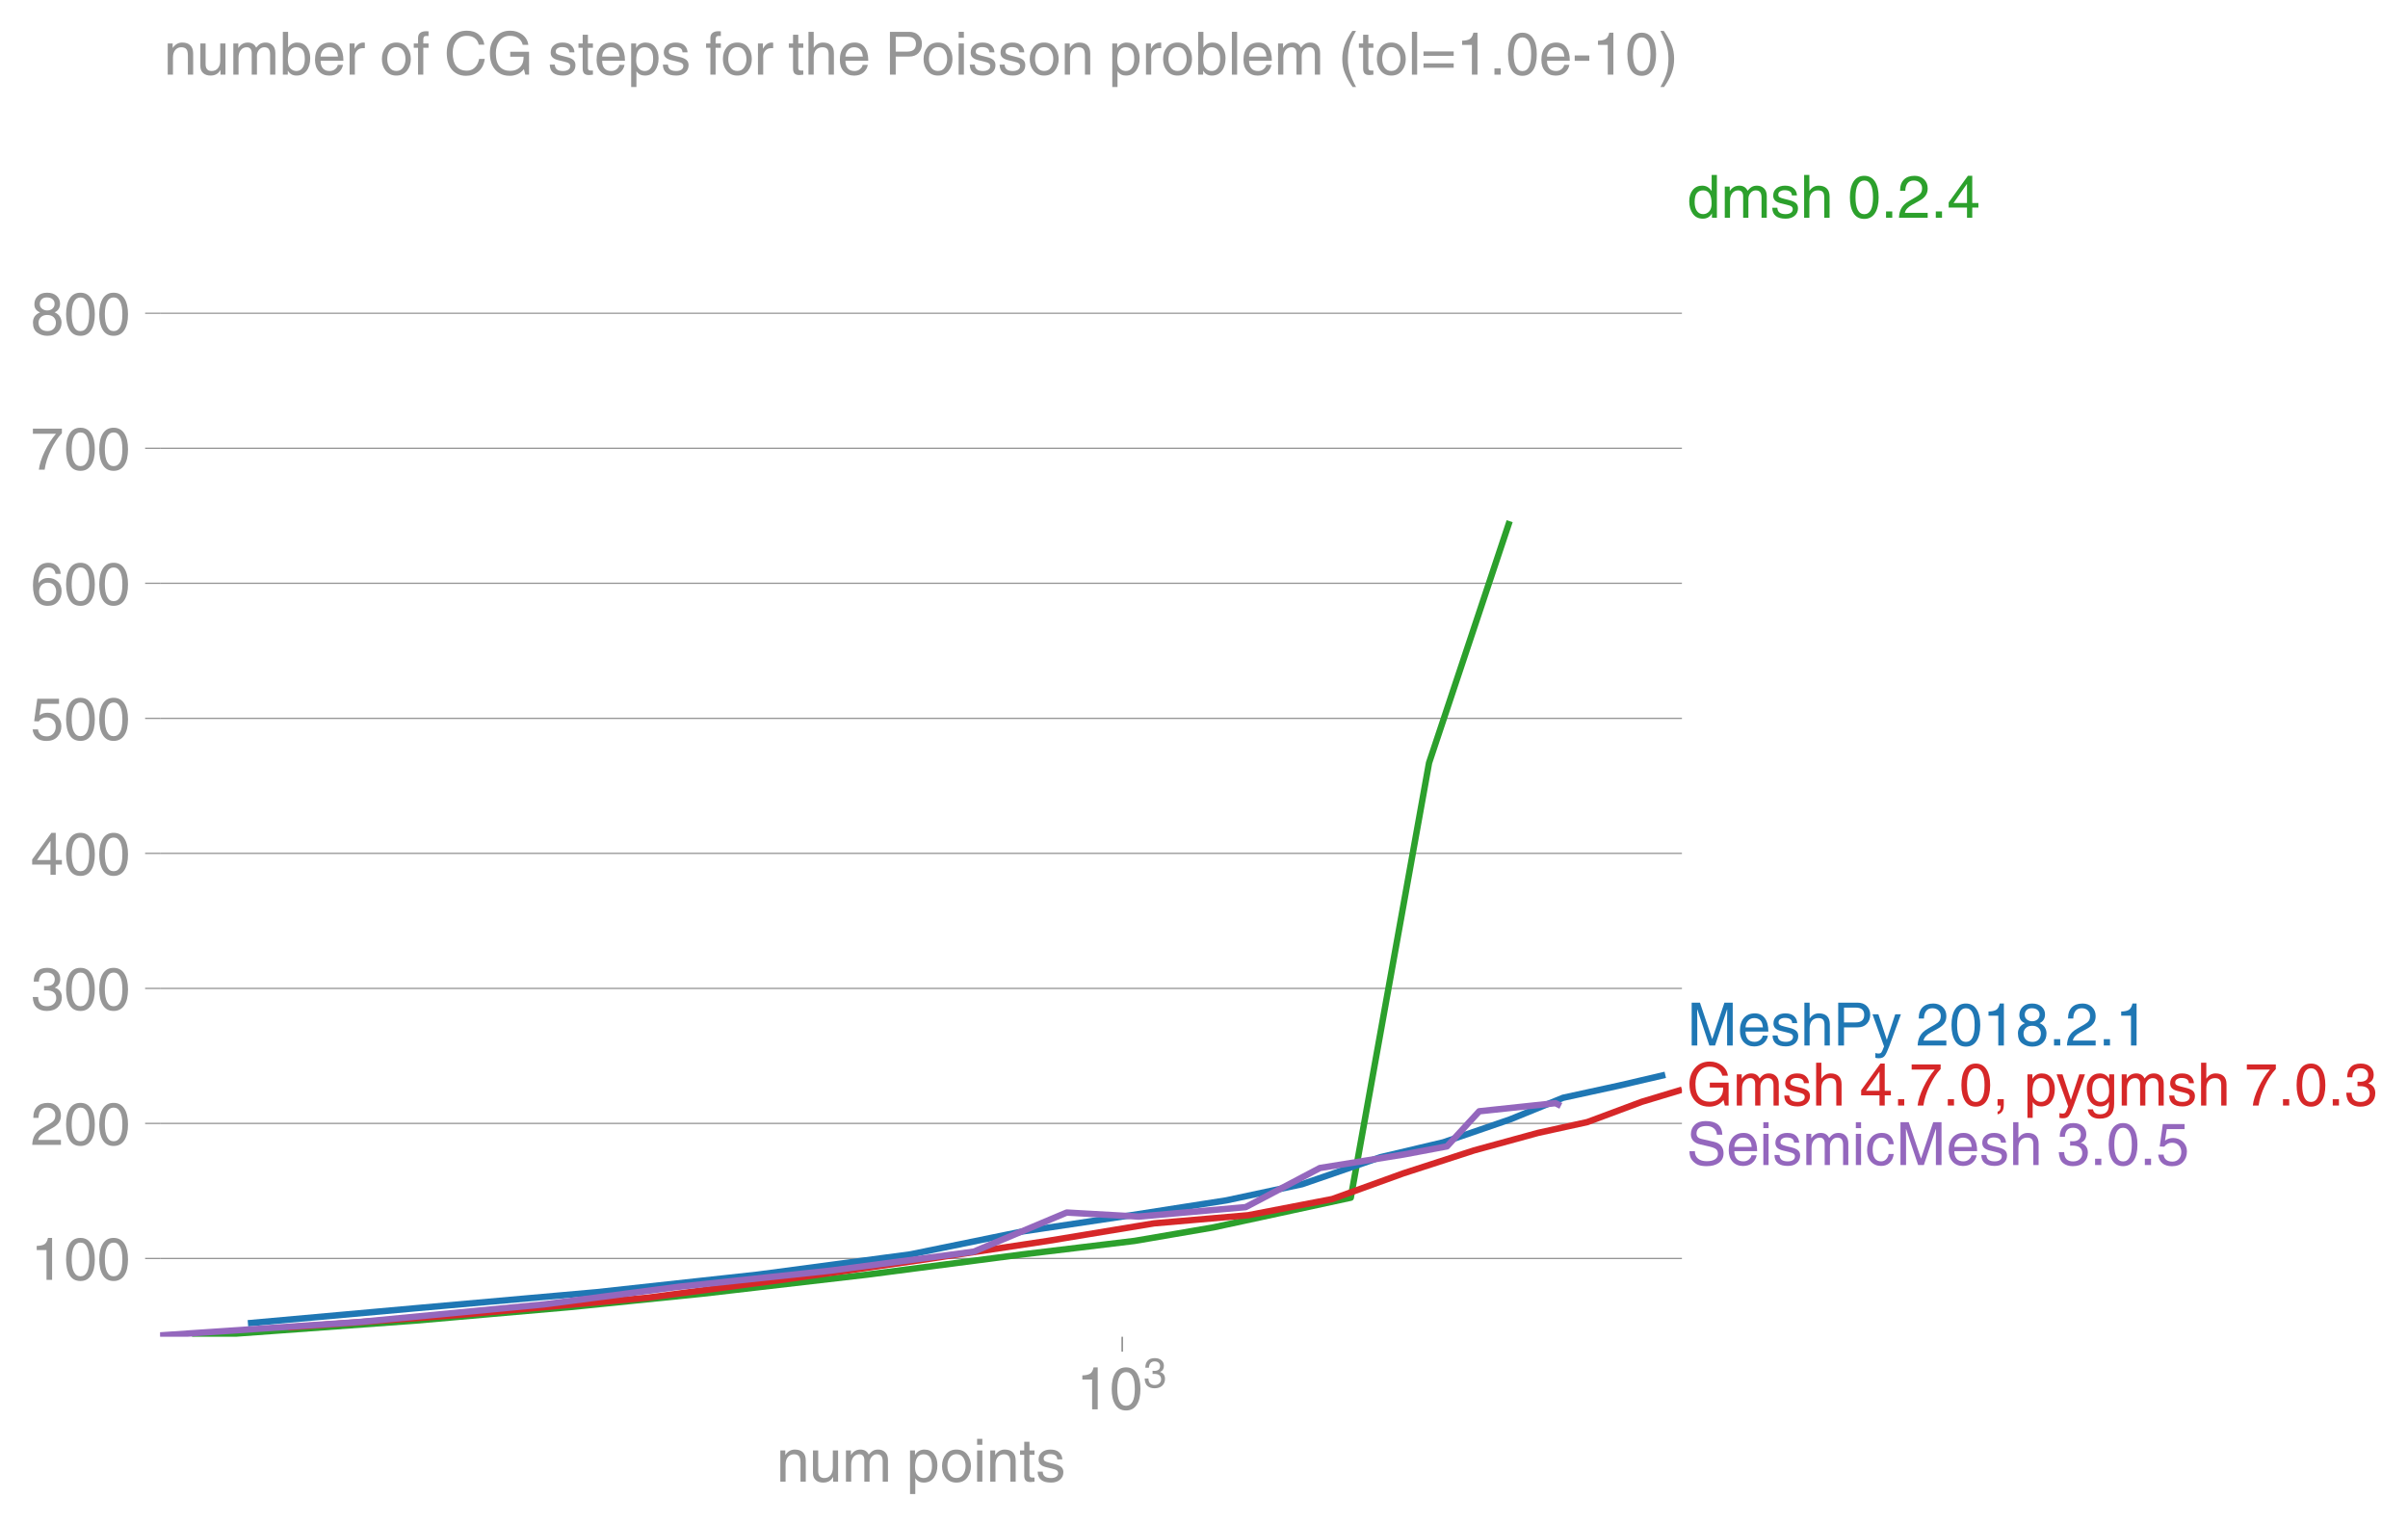
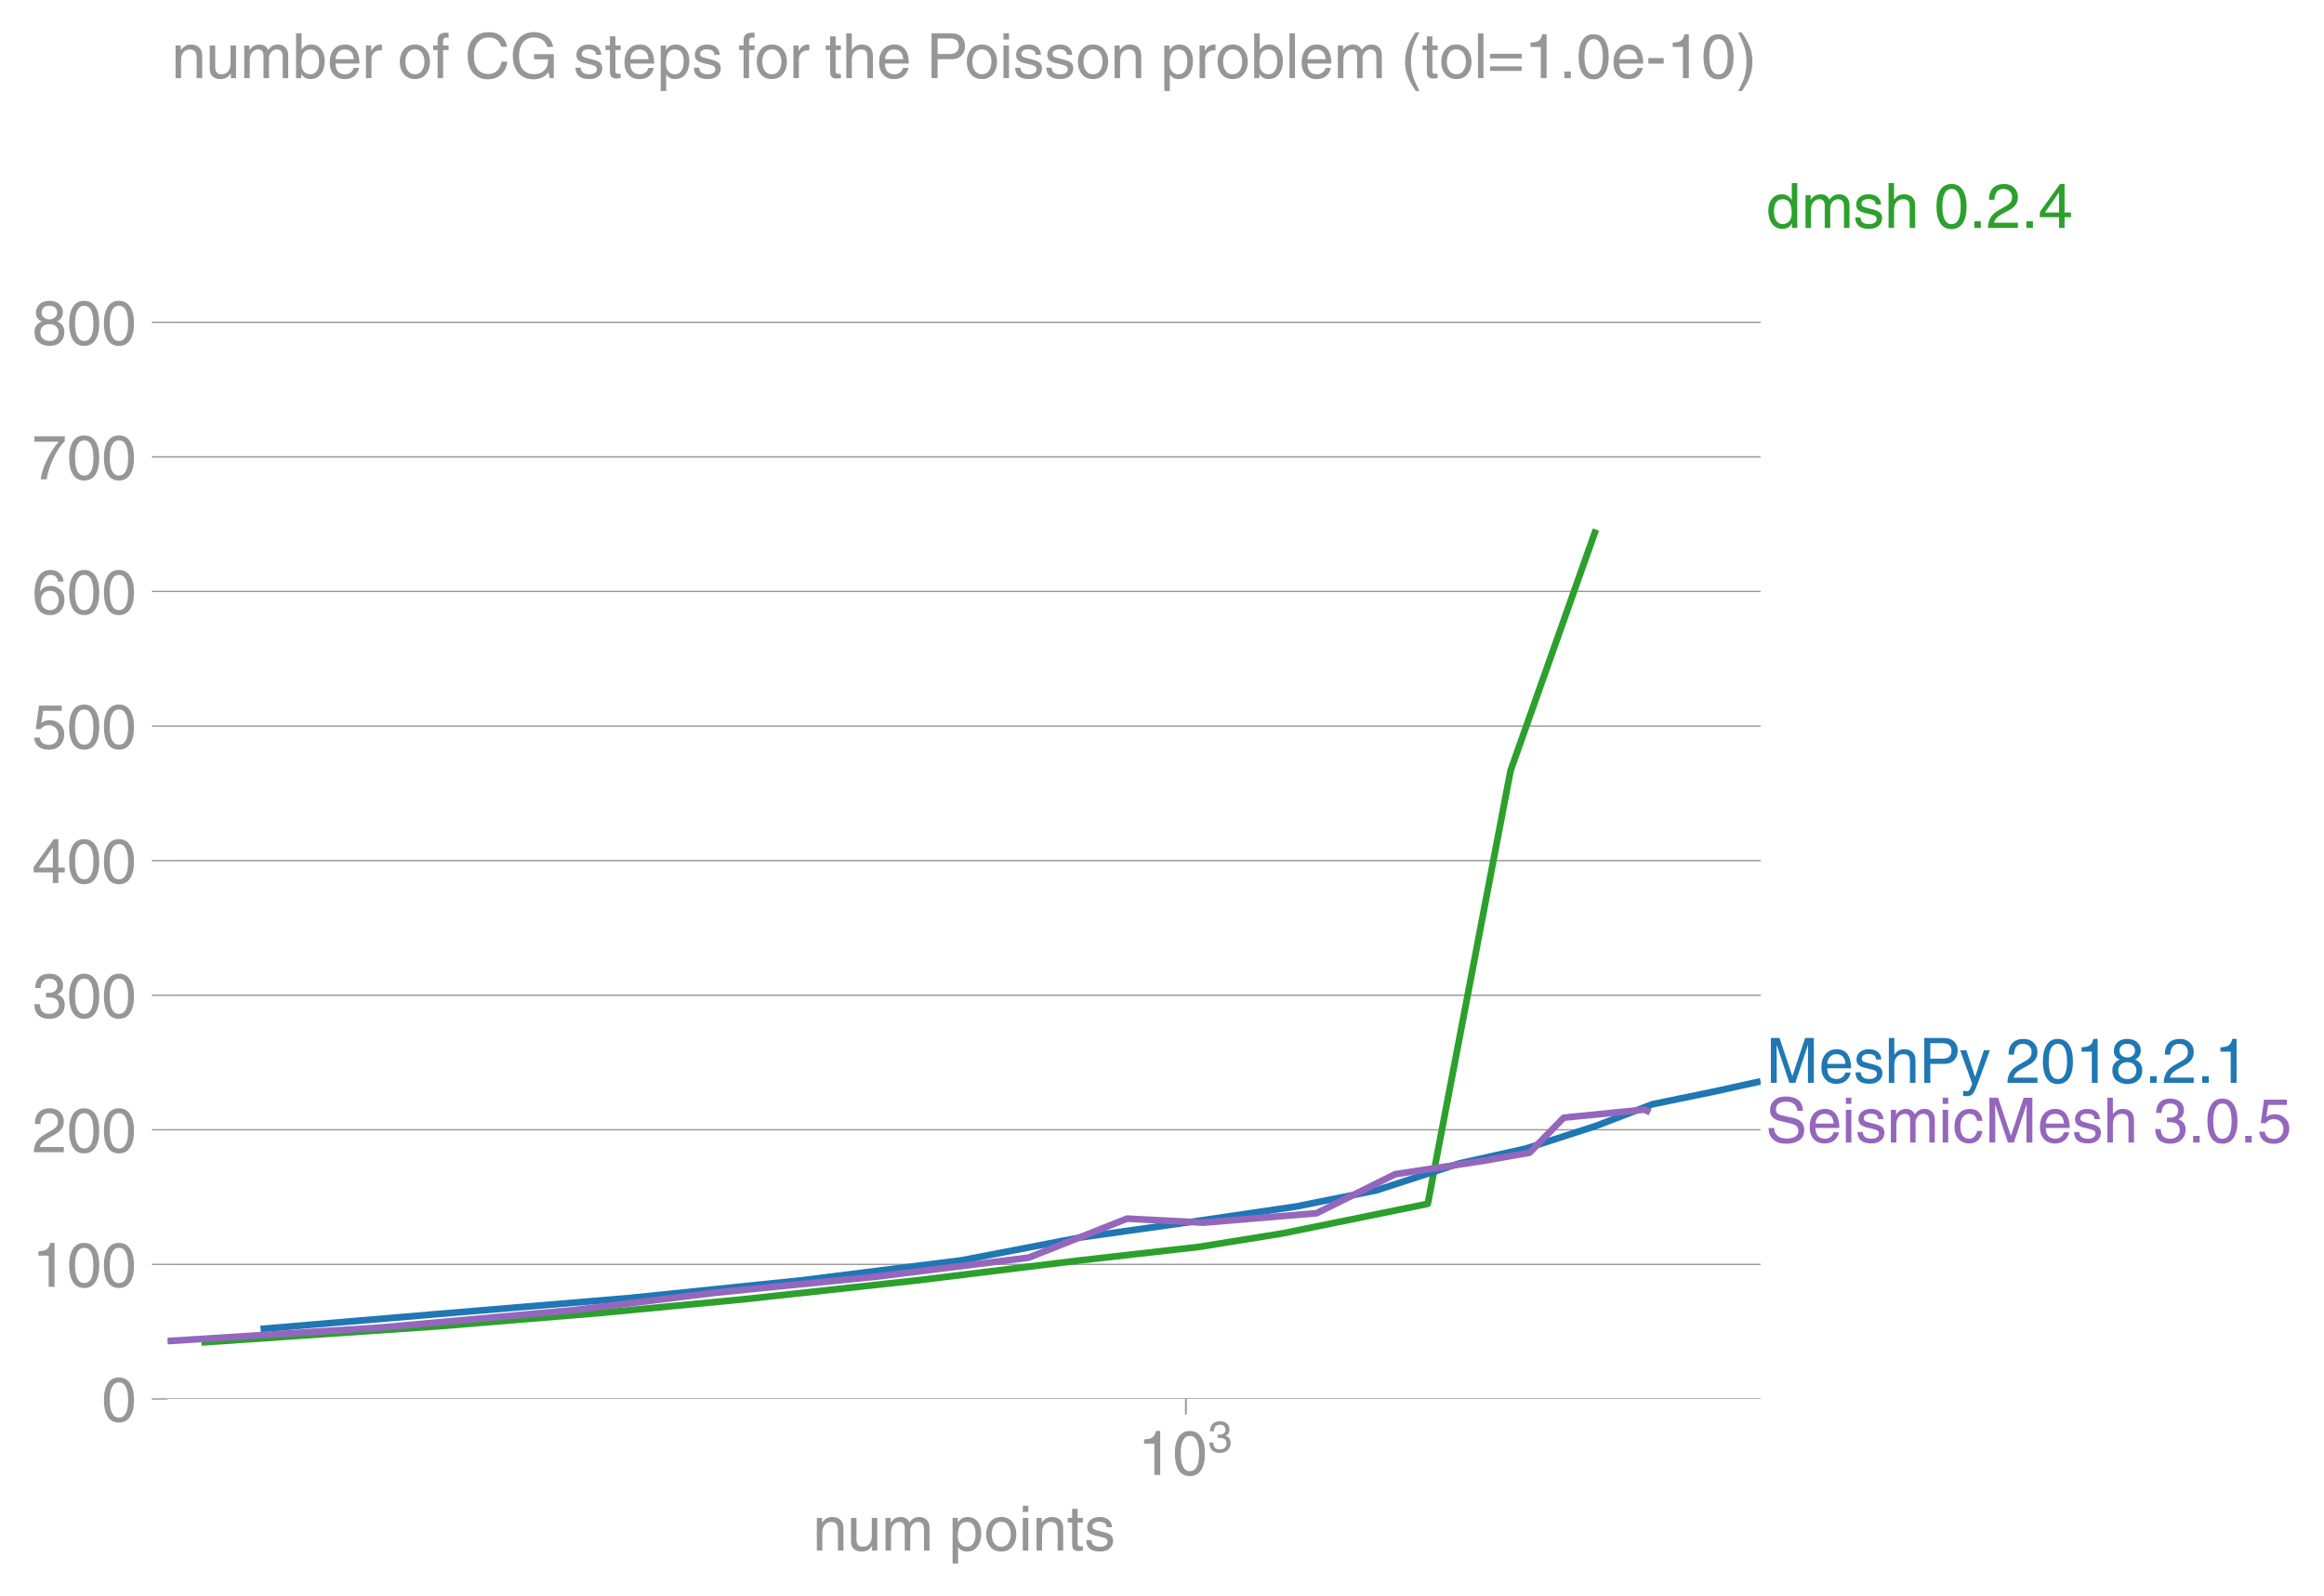
- <svg xmlns="http://www.w3.org/2000/svg" xmlns:xlink="http://www.w3.org/1999/xlink" height="476.965" viewBox="0 0 565.052 357.724" width="753.402">
+ <svg xmlns="http://www.w3.org/2000/svg" xmlns:xlink="http://www.w3.org/1999/xlink" height="476.965" viewBox="0 0 520.971 357.724" width="694.628">
  <defs>
    <style>*{stroke-linecap:butt;stroke-linejoin:round}</style>
  </defs>
  <g id="figure_1">
-     <path d="M0 357.724h565.052V0H0z" fill="none" id="patch_1" />
+     <path d="M0 357.724h520.971V0H0z" fill="none" id="patch_1" />
    <g id="axes_1">
      <path d="M37.556 313.628h357.12V47.516H37.556z" fill="none" id="patch_2" />
      <g id="matplotlib.axis_1">
        <g id="xtick_1">
          <g id="line2d_1">
            <defs>
-               <path d="M0 0v3.5" id="m6a37b99aa5" stroke="#969696" stroke-width=".4" />
-             </defs>
-             <use x="263.341" xlink:href="#m6a37b99aa5" y="313.628" fill="#969696" stroke="#969696" stroke-width=".4" />
-           </g>
-           <g transform="matrix(.14 0 0 -.14 252.561 330.678)" fill="#969696" id="text_1">
+               <path d="M0 0v3.5" id="m016953e134" stroke="#969696" stroke-width=".4" />
+             </defs>
+             <use x="265.841" xlink:href="#m016953e134" y="313.628" fill="#969696" stroke="#969696" stroke-width=".4" />
+           </g>
+           <g transform="matrix(.14 0 0 -.14 255.06 330.678)" fill="#969696" id="text_1">
            <defs>
              <path d="M35.89 0h-9.374v49.906H10.109v6.985q8.594.28 12.782 2.75Q27.094 62.109 29 70.313h6.89z" id="HelveticaWorld-Regular-49" />
              <path d="M42.484 34.188q0 14.109-3.734 21.156-3.734 7.062-10.969 7.062-7.078 0-10.89-7.062-3.797-7.047-3.797-21.157 0-13.671 3.75-20.937Q20.609 6 27.78 6q7.235 0 10.969 7 3.734 7.016 3.734 21.188zm9.422 0q0-17.297-6.25-26.704-6.25-9.39-17.875-9.39-12.062 0-18.062 9.734-6 9.75-6 26.36 0 17.03 6.14 26.578 6.157 9.547 17.922 9.547 11.625 0 17.875-9.5t6.25-26.626z" id="HelveticaWorld-Regular-48" />
              <path d="M22.406 39.984q2.203-.187 4.594-.187 6.203 0 9.781 2.86 3.594 2.859 3.594 8.656 0 4.687-3.344 7.89-3.343 3.203-9.64 3.203-6.985 0-10.235-4.11-3.234-4.093-3.437-10.983h-8.64q0 10.984 5.765 16.984 5.765 6.016 16.937 6.016 9.922 0 15.828-5.11 5.907-5.094 5.907-13.39 0-10.704-9.032-14.5v-.204q11.72-4 11.72-16.406 0-9.906-6.595-16.265-6.593-6.344-18.703-6.344-9.906 0-16.312 5.203Q4.204 8.5 3.422 21.484H12.5q.203-8.109 4-11.797Q20.313 6 27.484 6q6.938 0 11.141 3.86 4.203 3.859 4.203 9.718 0 6.406-4.016 9.672-4 3.266-12.39 3.266-2 0-4.016-.094z" id="HelveticaWorld-Regular-51" />
            </defs>
            <use transform="translate(0 .173)" xlink:href="#HelveticaWorld-Regular-49" />
            <use transform="translate(55.615 .173)" xlink:href="#HelveticaWorld-Regular-48" />
            <use transform="matrix(.7 0 0 .7 112.146 36.781)" xlink:href="#HelveticaWorld-Regular-51" />
          </g>
        </g>
        <g transform="matrix(.14 0 0 -.14 182.189 347.625)" fill="#969696" id="text_2">
          <defs>
            <path d="M49.219 0h-8.844v32.172q0 7.422-2.594 10.578-2.578 3.156-8.578 3.156-5.906 0-9.875-4.5-3.953-4.484-3.953-12.89V0H6.594v52.297h8.297v-7.375h.203q6.203 8.89 15.812 8.89 8.89 0 13.594-4.718 4.719-4.703 4.719-13.5z" id="HelveticaWorld-Regular-110" />
            <path d="M6.11 52.297h8.78V17.578q0-5.765 2.61-8.625Q20.125 6.11 25 6.11q6.781 0 10.594 4.797 3.812 4.813 3.812 12.578v28.813h8.782V0H39.89v7.625l-.188.188q-4.984-9.329-16.61-9.329-7.515 0-12.25 4.094Q6.11 6.688 6.11 14.703z" id="HelveticaWorld-Regular-117" />
            <path d="M6.594 52.297h8.297v-7.375h.203q5.906 8.89 15.812 8.89 9.813 0 13.922-8.5 3.75 4.594 7.266 6.547 3.515 1.953 8.703 1.953 6.781 0 11.484-4.453Q77 44.922 77 36.187V0h-8.781v33.797q0 6.094-2.297 9.094-2.297 3.015-7.422 3.015-5.172 0-8.75-4.203-3.563-4.203-3.563-9.812V0h-8.78v36.188q0 4.53-2.11 7.124-2.094 2.594-6.094 2.594-6.297 0-10.062-4.687-3.766-4.688-3.766-12.703V0H6.594z" id="HelveticaWorld-Regular-109" />
            <path d="M14.984 23.688q0-8.407 4.094-13 4.11-4.579 10.219-4.579 6.687 0 10.39 5.438 3.72 5.453 3.72 14.765 0 10.22-3.563 14.907-3.563 4.687-10.735 4.687-6.984 0-10.562-5.5-3.563-5.5-3.563-16.718zm-8.39 28.609h8.297v-7.375h.203q5.61 8.89 15.625 8.89 10.11 0 15.937-7.359 5.828-7.344 5.828-18.766 0-12.796-5.953-21Q40.578-1.515 29.5-1.515q-9.094 0-13.922 7.032h-.203v-26.22H6.594z" id="HelveticaWorld-Regular-112" />
            <path d="M12.703 26.219q0-8.735 3.953-14.375 3.953-5.64 11.219-5.64 7.531 0 11.438 5.905 3.906 5.907 3.906 14.11 0 8.297-3.907 14.078-3.906 5.797-11.437 5.797-6.969 0-11.078-5.453-4.094-5.438-4.094-14.422zm-8.984 0q0 11.672 6.484 19.625 6.5 7.968 17.672 7.968 11.438 0 17.875-8.062 6.453-8.047 6.453-19.531 0-11.516-6.406-19.625-6.39-8.11-17.922-8.11-11.078 0-17.625 7.86-6.531 7.86-6.531 19.875z" id="HelveticaWorld-Regular-111" />
            <path d="M6.594 61.813v9.968h8.781v-9.969zM15.375 0H6.594v52.297h8.781z" id="HelveticaWorld-Regular-105" />
            <path d="M17.188 45.016V10.984q0-2 1.093-3.046 1.11-1.047 3.938-1.047h3.375V0Q20.797-.688 19-.688q-5.516 0-8.063 2.641-2.53 2.64-2.53 8.547v34.516H1.311v7.28h7.094v14.595h8.781V52.297h8.407v-7.281z" id="HelveticaWorld-Regular-116" />
            <path d="M36.078 37.406q-.187 4.688-3.344 6.735-3.14 2.047-9.047 2.047-4.296 0-7.359-1.907-3.047-1.89-3.047-5.468 0-2.829 1.797-4.172 1.813-1.344 7.828-2.86l8.688-2.187q7.906-2 11.297-5.11 3.406-3.093 3.406-8.656 0-7.719-5.64-12.531-5.641-4.813-15.063-4.813-11 0-16.64 4.563-5.626 4.578-5.735 13.75h8.5q.203-5.422 3.594-8.063 3.39-2.625 10.171-2.625 5.516 0 8.766 2.188 3.25 2.203 3.25 6.11 0 2.78-2.11 4.437-2.093 1.672-8.296 3.078l-10.203 2.5q-6.203 1.562-9.157 4.656-2.953 3.094-2.953 8.031 0 7.72 5.516 12.203 5.531 4.5 14.406 4.5 9.485 0 14.531-4.624 5.047-4.61 5.344-11.782z" id="HelveticaWorld-Regular-115" />
          </defs>
          <use xlink:href="#HelveticaWorld-Regular-110" />
          <use x="55.176" xlink:href="#HelveticaWorld-Regular-117" />
          <use x="109.961" xlink:href="#HelveticaWorld-Regular-109" />
          <use x="192.969" xlink:href="#HelveticaWorld-Regular-32" />
          <use x="217.383" xlink:href="#HelveticaWorld-Regular-112" />
          <use x="273.877" xlink:href="#HelveticaWorld-Regular-111" />
          <use x="329.785" xlink:href="#HelveticaWorld-Regular-105" />
          <use x="351.807" xlink:href="#HelveticaWorld-Regular-110" />
          <use x="406.982" xlink:href="#HelveticaWorld-Regular-116" />
          <use x="434.668" xlink:href="#HelveticaWorld-Regular-115" />
        </g>
      </g>
      <g id="matplotlib.axis_2">
        <g id="ytick_1">
-           <path clip-path="url(#p78354cdaa7)" d="M37.556 295.254h357.12" fill="none" stroke="#969696" stroke-linecap="square" stroke-width=".3" id="line2d_2" />
+           <path clip-path="url(#pb217c935c7)" d="M37.556 313.628h357.12" fill="none" stroke="#969696" stroke-linecap="square" stroke-width=".3" id="line2d_2" />
          <g id="line2d_3">
            <defs>
-               <path d="M0 0h-3.5" id="m19d429e2c5" stroke="#969696" stroke-width=".3" />
-             </defs>
-             <use x="37.556" xlink:href="#m19d429e2c5" y="295.254" fill="#969696" stroke="#969696" stroke-width=".3" />
-           </g>
-           <g transform="matrix(.14 0 0 -.14 7.2 300.279)" fill="#969696" id="text_3">
+               <path d="M0 0h-3.5" id="mb75655e70a" stroke="#969696" stroke-width=".3" />
+             </defs>
+             <use x="37.556" xlink:href="#mb75655e70a" y="313.628" fill="#969696" stroke="#969696" stroke-width=".3" />
+           </g>
+           <use xlink:href="#HelveticaWorld-Regular-48" transform="matrix(.14 0 0 -.14 22.77 318.653)" fill="#969696" id="text_3" />
+         </g>
+         <g id="ytick_2">
+           <path clip-path="url(#pb217c935c7)" d="M37.556 283.457h357.12" fill="none" stroke="#969696" stroke-linecap="square" stroke-width=".3" id="line2d_4" />
+           <use x="37.556" xlink:href="#mb75655e70a" y="283.457" fill="#969696" stroke="#969696" stroke-width=".3" id="line2d_5" />
+           <g transform="matrix(.14 0 0 -.14 7.2 288.482)" fill="#969696" id="text_4">
            <use xlink:href="#HelveticaWorld-Regular-49" />
            <use x="55.615" xlink:href="#HelveticaWorld-Regular-48" />
            <use x="111.23" xlink:href="#HelveticaWorld-Regular-48" />
          </g>
        </g>
-         <g id="ytick_2">
-           <path clip-path="url(#p78354cdaa7)" d="M37.556 263.574h357.12" fill="none" stroke="#969696" stroke-linecap="square" stroke-width=".3" id="line2d_4" />
-           <use x="37.556" xlink:href="#m19d429e2c5" y="263.574" fill="#969696" stroke="#969696" stroke-width=".3" id="line2d_5" />
-           <g transform="matrix(.14 0 0 -.14 7.2 268.599)" fill="#969696" id="text_4">
+         <g id="ytick_3">
+           <path clip-path="url(#pb217c935c7)" d="M37.556 253.285h357.12" fill="none" stroke="#969696" stroke-linecap="square" stroke-width=".3" id="line2d_6" />
+           <use x="37.556" xlink:href="#mb75655e70a" y="253.285" fill="#969696" stroke="#969696" stroke-width=".3" id="line2d_7" />
+           <g transform="matrix(.14 0 0 -.14 7.2 258.31)" fill="#969696" id="text_5">
            <defs>
              <path d="M4.39 45.125q0 12.39 6.391 18.781 6.406 6.407 17.938 6.407 9.656 0 15.812-5.86 6.157-5.86 6.157-15.14 0-7.22-3.547-12.188-3.532-4.953-10.422-8.703l-12.11-6.64Q13.922 15.921 12.5 8.296h38.188V0H2.593q.39 9.906 4.297 16.5 3.906 6.594 12.203 11.375l12.593 7.328q5.032 2.89 7.329 5.984 2.297 3.094 2.297 8.516 0 5.375-3.766 9.031-3.75 3.672-10.156 3.672-7.078 0-10.594-4.672-3.516-4.656-3.61-12.609z" id="HelveticaWorld-Regular-50" />
            </defs>
            <use xlink:href="#HelveticaWorld-Regular-50" />
            <use x="55.615" xlink:href="#HelveticaWorld-Regular-48" />
            <use x="111.23" xlink:href="#HelveticaWorld-Regular-48" />
          </g>
        </g>
-         <g id="ytick_3">
-           <path clip-path="url(#p78354cdaa7)" d="M37.556 231.894h357.12" fill="none" stroke="#969696" stroke-linecap="square" stroke-width=".3" id="line2d_6" />
-           <use x="37.556" xlink:href="#m19d429e2c5" y="231.894" fill="#969696" stroke="#969696" stroke-width=".3" id="line2d_7" />
-           <g transform="matrix(.14 0 0 -.14 7.2 236.919)" fill="#969696" id="text_5">
+         <g id="ytick_4">
+           <path clip-path="url(#pb217c935c7)" d="M37.556 223.114h357.12" fill="none" stroke="#969696" stroke-linecap="square" stroke-width=".3" id="line2d_8" />
+           <use x="37.556" xlink:href="#mb75655e70a" y="223.114" fill="#969696" stroke="#969696" stroke-width=".3" id="line2d_9" />
+           <g transform="matrix(.14 0 0 -.14 7.2 228.139)" fill="#969696" id="text_6">
            <use xlink:href="#HelveticaWorld-Regular-51" />
            <use x="55.615" xlink:href="#HelveticaWorld-Regular-48" />
            <use x="111.23" xlink:href="#HelveticaWorld-Regular-48" />
          </g>
        </g>
-         <g id="ytick_4">
-           <path clip-path="url(#p78354cdaa7)" d="M37.556 200.214h357.12" fill="none" stroke="#969696" stroke-linecap="square" stroke-width=".3" id="line2d_8" />
-           <use x="37.556" xlink:href="#m19d429e2c5" y="200.214" fill="#969696" stroke="#969696" stroke-width=".3" id="line2d_9" />
-           <g transform="matrix(.14 0 0 -.14 7.2 205.239)" fill="#969696" id="text_6">
+         <g id="ytick_5">
+           <path clip-path="url(#pb217c935c7)" d="M37.556 192.943h357.12" fill="none" stroke="#969696" stroke-linecap="square" stroke-width=".3" id="line2d_10" />
+           <use x="37.556" xlink:href="#mb75655e70a" y="192.943" fill="#969696" stroke="#969696" stroke-width=".3" id="line2d_11" />
+           <g transform="matrix(.14 0 0 -.14 7.2 197.967)" fill="#969696" id="text_7">
            <defs>
              <path d="M10.594 24.703h22.61v31.89h-.188zM42 17.093V0h-8.797v17.094H2.484v8.593L34.72 70.314H42v-45.61h10.297v-7.61z" id="HelveticaWorld-Regular-52" />
            </defs>
            <use xlink:href="#HelveticaWorld-Regular-52" />
            <use x="55.615" xlink:href="#HelveticaWorld-Regular-48" />
            <use x="111.23" xlink:href="#HelveticaWorld-Regular-48" />
          </g>
        </g>
-         <g id="ytick_5">
-           <path clip-path="url(#p78354cdaa7)" d="M37.556 168.534h357.12" fill="none" stroke="#969696" stroke-linecap="square" stroke-width=".3" id="line2d_10" />
-           <use x="37.556" xlink:href="#m19d429e2c5" y="168.534" fill="#969696" stroke="#969696" stroke-width=".3" id="line2d_11" />
-           <g transform="matrix(.14 0 0 -.14 7.2 173.559)" fill="#969696" id="text_7">
+         <g id="ytick_6">
+           <path clip-path="url(#pb217c935c7)" d="M37.556 162.771h357.12" fill="none" stroke="#969696" stroke-linecap="square" stroke-width=".3" id="line2d_12" />
+           <use x="37.556" xlink:href="#mb75655e70a" y="162.771" fill="#969696" stroke="#969696" stroke-width=".3" id="line2d_13" />
+           <g transform="matrix(.14 0 0 -.14 7.2 167.796)" fill="#969696" id="text_8">
            <defs>
              <path d="M14.703 40.922q5.813 4.39 13.625 4.39 9.469 0 16.281-6.296 6.813-6.297 6.813-16.22 0-10.78-6.578-17.796-6.563-7-18.422-7-10.313 0-16.266 5.047Q4.203 8.109 3.22 17.39h9.094q.671-5.672 4.437-8.672 3.766-3 10.453-3 6.485 0 10.64 4.484Q42 14.703 42 21.688q0 7.125-4.36 11.421-4.343 4.297-11.218 4.297-7.813 0-13.047-6.687l-7.563.39 5.266 37.594h36.438v-8.5H17.672z" id="HelveticaWorld-Regular-53" />
            </defs>
            <use xlink:href="#HelveticaWorld-Regular-53" />
            <use x="55.615" xlink:href="#HelveticaWorld-Regular-48" />
            <use x="111.23" xlink:href="#HelveticaWorld-Regular-48" />
          </g>
        </g>
-         <g id="ytick_6">
-           <path clip-path="url(#p78354cdaa7)" d="M37.556 136.854h357.12" fill="none" stroke="#969696" stroke-linecap="square" stroke-width=".3" id="line2d_12" />
-           <use x="37.556" xlink:href="#m19d429e2c5" y="136.854" fill="#969696" stroke="#969696" stroke-width=".3" id="line2d_13" />
-           <g transform="matrix(.14 0 0 -.14 7.2 141.879)" fill="#969696" id="text_8">
+         <g id="ytick_7">
+           <path clip-path="url(#pb217c935c7)" d="M37.556 132.6h357.12" fill="none" stroke="#969696" stroke-linecap="square" stroke-width=".3" id="line2d_14" />
+           <use x="37.556" xlink:href="#mb75655e70a" y="132.6" fill="#969696" stroke="#969696" stroke-width=".3" id="line2d_15" />
+           <g transform="matrix(.14 0 0 -.14 7.2 137.624)" fill="#969696" id="text_9">
            <defs>
              <path d="M14.11 21.578q0-6.875 4.093-11.234Q22.313 6 28.906 6q6.297 0 10.032 4.438 3.734 4.453 3.734 11.687 0 6.297-3.688 10.547-3.687 4.25-10.468 4.25-6.594 0-10.5-4.156-3.907-4.157-3.907-11.188zM41.702 51.61q-.984 5.375-3.984 8.078-3 2.72-8.125 2.72-8.11 0-12.36-7.923-4.25-7.906-4.343-18.109l.203-.188q5.61 8.641 16.687 8.641 8.844 0 15.438-5.86 6.593-5.859 6.593-16.452 0-10.5-6.25-17.47-6.25-6.952-16.843-6.952-12.219 0-18.563 8.687-6.344 8.703-6.344 25.938 0 16.593 6.485 27.093 6.5 10.5 19.484 10.5 8.407 0 14.219-5.015 5.813-5 6.297-13.688z" id="HelveticaWorld-Regular-54" />
            </defs>
            <use xlink:href="#HelveticaWorld-Regular-54" />
            <use x="55.615" xlink:href="#HelveticaWorld-Regular-48" />
            <use x="111.23" xlink:href="#HelveticaWorld-Regular-48" />
          </g>
        </g>
-         <g id="ytick_7">
-           <path clip-path="url(#p78354cdaa7)" d="M37.556 105.174h357.12" fill="none" stroke="#969696" stroke-linecap="square" stroke-width=".3" id="line2d_14" />
-           <use x="37.556" xlink:href="#m19d429e2c5" y="105.174" fill="#969696" stroke="#969696" stroke-width=".3" id="line2d_15" />
-           <g transform="matrix(.14 0 0 -.14 7.2 110.199)" fill="#969696" id="text_9">
+         <g id="ytick_8">
+           <path clip-path="url(#pb217c935c7)" d="M37.556 102.428h357.12" fill="none" stroke="#969696" stroke-linecap="square" stroke-width=".3" id="line2d_16" />
+           <use x="37.556" xlink:href="#mb75655e70a" y="102.428" fill="#969696" stroke="#969696" stroke-width=".3" id="line2d_17" />
+           <g transform="matrix(.14 0 0 -.14 7.2 107.453)" fill="#969696" id="text_10">
            <defs>
              <path d="M3.719 68.797h48.578v-7.719Q42.28 50.875 33.984 33.484 25.687 16.11 23.391 0h-9.672q1.469 13.281 9.719 30.531 8.25 17.266 18.953 29.672H3.719z" id="HelveticaWorld-Regular-55" />
            </defs>
            <use xlink:href="#HelveticaWorld-Regular-55" />
            <use x="55.615" xlink:href="#HelveticaWorld-Regular-48" />
            <use x="111.23" xlink:href="#HelveticaWorld-Regular-48" />
          </g>
        </g>
-         <g id="ytick_8">
-           <path clip-path="url(#p78354cdaa7)" d="M37.556 73.494h357.12" fill="none" stroke="#969696" stroke-linecap="square" stroke-width=".3" id="line2d_16" />
-           <use x="37.556" xlink:href="#m19d429e2c5" y="73.494" fill="#969696" stroke="#969696" stroke-width=".3" id="line2d_17" />
-           <g transform="matrix(.14 0 0 -.14 7.2 78.519)" fill="#969696" id="text_10">
+         <g id="ytick_9">
+           <path clip-path="url(#pb217c935c7)" d="M37.556 72.257h357.12" fill="none" stroke="#969696" stroke-linecap="square" stroke-width=".3" id="line2d_18" />
+           <use x="37.556" xlink:href="#mb75655e70a" y="72.257" fill="#969696" stroke="#969696" stroke-width=".3" id="line2d_19" />
+           <g transform="matrix(.14 0 0 -.14 7.2 77.282)" fill="#969696" id="text_11">
            <defs>
              <path d="M27.594 40.578q5.422 0 8.953 3.094 3.547 3.11 3.547 8.234 0 4.594-3.407 7.547-3.39 2.953-9.687 2.953-5.61 0-8.672-3.11-3.047-3.093-3.047-7.874 0-5.125 3.813-7.984 3.812-2.86 8.5-2.86zm.093-7.562q-6.78 0-10.64-3.766-3.86-3.766-3.86-9.234 0-6.297 3.907-10.157Q21 6 28.219 6q6.406 0 10.234 3.86 3.828 3.859 3.828 10.265 0 5.469-3.828 9.172-3.828 3.719-10.766 3.719zM49.22 52.203q0-10.594-9.032-14.797 6.204-2.781 8.86-7.36 2.656-4.562 2.656-9.733 0-10.016-6.453-16.125-6.438-6.094-17.375-6.094-9.563 0-16.813 5.25-7.25 5.25-7.25 17.062 0 11.922 11.907 16.907-9.516 3.796-9.516 13.671 0 8.297 5.64 13.813 5.641 5.516 15.641 5.516 10.016 0 15.875-5.204 5.86-5.203 5.86-12.906z" id="HelveticaWorld-Regular-56" />
            </defs>
            <use xlink:href="#HelveticaWorld-Regular-56" />
            <use x="55.615" xlink:href="#HelveticaWorld-Regular-48" />
            <use x="111.23" xlink:href="#HelveticaWorld-Regular-48" />
          </g>
        </g>
      </g>
-       <path clip-path="url(#p78354cdaa7)" d="M45.065 313.628l52.495-3.801 36.265-3.168 31.26-3.168 38.371-4.436 36.493-4.752 26.294-3.168 18.487-3.168 11.747-2.534 20.492-4.435 18.365-102.01 18.912-56.707m30.68-74.765" fill="none" stroke="#2ca02c" stroke-linecap="square" stroke-width="1.5" id="line2d_18" />
-       <path clip-path="url(#p78354cdaa7)" d="M58.176 310.46l38.909-3.485 42.928-3.801 37.774-4.119 35.816-4.752 26.346-5.385 25.455-3.802 22.37-3.485 17.784-3.801 18.392-6.336 14.735-3.485 15.677-5.386 12.432-5.068 13.092-2.852 10.88-2.534" fill="none" stroke="#1f77b4" stroke-linecap="square" stroke-width="1.5" id="line2d_19" />
-       <path clip-path="url(#p78354cdaa7)" d="M67.618 311.41l39.517-2.85 44.997-4.119 33.29-4.435 31.086-4.435 29.37-4.436 24.939-4.118 22.06-1.9 19.752-3.802 16.647-6.02 16.598-5.385 15.055-4.119 11.562-2.534 12.752-4.752 9.433-2.851" fill="none" stroke="#d62728" stroke-linecap="square" stroke-width="1.5" id="line2d_20" />
-       <path clip-path="url(#p78354cdaa7)" d="M37.556 313.311l47.006-3.168 43.116-4.118 31.533-4.118 35.774-3.802 33.48-4.435 21.847-9.187 16.883.95 25.104-2.218 17.434-9.187 19.685-3.168 10.123-1.9 7.573-8.237 17.88-1.901 1.274.633" fill="none" stroke="#9467bd" stroke-linecap="square" stroke-width="1.5" id="line2d_21" />
-       <g transform="matrix(.14 0 0 -.14 395.828 51.092)" fill="#2ca02c" id="text_11">
+       <path clip-path="url(#pb217c935c7)" d="M45.149 300.956l53.075-3.62 36.667-3.017 31.607-3.018 38.795-4.224 36.897-4.525 26.585-3.017 18.691-3.018 11.877-2.413 20.72-4.224 18.568-97.152 19.12-54.007m31.022-71.205" fill="none" stroke="#2ca02c" stroke-linecap="square" stroke-width="1.5" id="line2d_20" />
+       <path clip-path="url(#pb217c935c7)" d="M58.405 297.94l39.339-3.32 43.404-3.62 38.191-3.923 36.214-4.525 26.637-5.13 25.736-3.62 22.618-3.319 17.981-3.62 18.596-6.035 14.898-3.319 15.85-5.129 12.57-4.827 13.237-2.716 11-2.413" fill="none" stroke="#1f77b4" stroke-linecap="square" stroke-width="1.5" id="line2d_21" />
+       <path clip-path="url(#pb217c935c7)" d="M37.556 300.655l47.526-3.018 43.594-3.922 31.882-3.922 36.17-3.62 33.85-4.225 22.09-8.75 17.07.906 25.382-2.112 17.626-8.75 19.904-3.017 10.235-1.81 7.657-7.845 18.078-1.81 1.287.603" fill="none" stroke="#9467bd" stroke-linecap="square" stroke-width="1.5" id="line2d_22" />
+       <g transform="matrix(.14 0 0 -.14 395.839 51.092)" fill="#2ca02c" id="text_12">
        <defs>
          <path d="M13.094 26.313q0-9.704 3.844-14.954 3.859-5.25 10.265-5.25 6.094 0 10.188 4.485 4.109 4.5 4.109 13.094 0 11.03-3.5 16.625-3.484 5.593-10.61 5.593-6.78 0-10.546-4.453-3.75-4.437-3.75-15.14zM50.39 0h-8.297v7.172h-.203q-4.97-8.688-15.078-8.688-10.891 0-16.86 8.297Q4 15.094 4 27.688q0 11.625 5.906 18.875 5.922 7.25 15.875 7.25 9.813 0 15.625-8.891l.203.594V71.78h8.782z" id="HelveticaWorld-Regular-100" />
          <path d="M49.219 0h-8.844v34.188q0 6.296-2.438 9-2.437 2.718-7.953 2.718-6.797 0-10.703-4.406-3.906-4.39-3.906-12.984V0H6.594v71.781h8.781V45.312h.203q6 8.5 15.328 8.5 8.594 0 13.453-4.5 4.86-4.484 4.86-13.718z" id="HelveticaWorld-Regular-104" />
          <path d="M19.094 0H8.687v10.594h10.407z" id="HelveticaWorld-Regular-46" />
        </defs>
        <use xlink:href="#HelveticaWorld-Regular-100" />
        <use x="56.982" xlink:href="#HelveticaWorld-Regular-109" />
        <use x="139.99" xlink:href="#HelveticaWorld-Regular-115" />
        <use x="189.99" xlink:href="#HelveticaWorld-Regular-104" />
        <use x="245.166" xlink:href="#HelveticaWorld-Regular-32" />
        <use x="269.58" xlink:href="#HelveticaWorld-Regular-48" />
        <use x="325.195" xlink:href="#HelveticaWorld-Regular-46" />
        <use x="352.979" xlink:href="#HelveticaWorld-Regular-50" />
        <use x="408.594" xlink:href="#HelveticaWorld-Regular-46" />
        <use x="436.377" xlink:href="#HelveticaWorld-Regular-52" />
      </g>
-       <g transform="matrix(.14 0 0 -.14 395.828 245.287)" fill="#1f77b4" id="text_12">
+       <g transform="matrix(.14 0 0 -.14 395.839 242.754)" fill="#1f77b4" id="text_13">
        <defs>
          <path d="M67.484 0v42.39q0 .829.094 8.126t.094 9.78h-.281L47.312 0h-9.609L17.578 60.203h-.297q0-3.61.094-10.297.11-6.687.11-7.515V0H8.108v71.781h13.86L42.39 11.078h.28l20.313 60.703h13.922V0z" id="HelveticaWorld-Regular-77" />
          <path d="M42.484 30.328q-.687 8.485-4.5 12.031-3.797 3.547-10.109 3.547-6.39 0-10.328-4.5-3.922-4.484-4.172-11.078zm8.391-13.922q-1.453-8.11-7.953-13.422-5.719-4.5-15.047-4.593-10.984.093-17.438 7.203Q4 12.704 4 24.704q0 13.78 6.64 21.437 6.641 7.672 18.47 7.672 10.593 0 16.546-7.922 5.953-7.907 5.953-22.594H13.375q0-8.203 3.813-12.703Q21 6.109 28.608 6.109q5.375 0 9.235 3.235 3.86 3.25 4.25 7.062z" id="HelveticaWorld-Regular-101" />
          <path d="M17.828 38.625H37.11q7.282 0 10.938 3.188 3.656 3.203 3.656 9.703 0 5.812-3.516 8.89-3.515 3.078-10.687 3.078H17.828zm0-38.625H8.11v71.781h32.266q9.625 0 15.484-5.594 5.86-5.593 5.86-14.578 0-9.328-5.672-15.312-5.656-5.969-15.672-5.969H17.828z" id="HelveticaWorld-Regular-80" />
          <path d="M39.016 52.297h9.562L29.891.984q-.5-1.375-.985-2.593-4.25-11.329-7.328-15.547-3.078-4.235-9.953-4.235-3.61 0-5.906.782v8.015q2.484-.89 5.468-.89 3.22 0 4.704 2.03 1.5 2.032 4.421 9.938L.875 52.297h9.922L24.812 9.719H25z" id="HelveticaWorld-Regular-121" />
        </defs>
        <use xlink:href="#HelveticaWorld-Regular-77" />
        <use x="85.01" xlink:href="#HelveticaWorld-Regular-101" />
        <use x="140.43" xlink:href="#HelveticaWorld-Regular-115" />
        <use x="190.43" xlink:href="#HelveticaWorld-Regular-104" />
        <use x="245.605" xlink:href="#HelveticaWorld-Regular-80" />
        <use x="310.254" xlink:href="#HelveticaWorld-Regular-121" />
        <use x="359.863" xlink:href="#HelveticaWorld-Regular-32" />
        <use x="384.277" xlink:href="#HelveticaWorld-Regular-50" />
        <use x="439.893" xlink:href="#HelveticaWorld-Regular-48" />
        <use x="495.508" xlink:href="#HelveticaWorld-Regular-49" />
        <use x="551.123" xlink:href="#HelveticaWorld-Regular-56" />
        <use x="606.738" xlink:href="#HelveticaWorld-Regular-46" />
        <use x="634.521" xlink:href="#HelveticaWorld-Regular-50" />
        <use x="690.137" xlink:href="#HelveticaWorld-Regular-46" />
        <use x="717.92" xlink:href="#HelveticaWorld-Regular-49" />
      </g>
-       <g transform="matrix(.14 0 0 -.14 395.828 259.376)" fill="#d62728" id="text_13">
-         <defs>
-           <path d="M38.484 38.375h31.532V0h-6.297l-2.344 9.281Q56.781 3.421 50.578.75q-6.187-2.656-12.875-2.656-10.797 0-18.047 4.703-7.25 4.719-11.265 13.015-4 8.313-4 20.72 0 15.468 9.203 26.312 9.203 10.843 24.781 10.843 11.625 0 20.313-6.5Q67.39 60.688 68.796 50h-9.375q-1.703 7.078-7.219 11.078-5.516 4.016-14.312 4.016-10.594 0-17.047-7.985-6.438-7.984-6.438-21.125 0-15.28 6.39-22.437Q27.204 6.39 38.282 6.39q7.235 0 12.235 2.859 5 2.86 7.687 7.766 2.688 4.906 2.688 13.062H38.484z" id="HelveticaWorld-Regular-71" />
-           <path d="M8.688 10.594h10.406V.78q0-7.422-3.078-11.172-3.078-3.765-7.328-4.312v4.594Q14.015-9.422 14.015 0H8.687z" id="HelveticaWorld-Regular-44" />
-           <path d="M12.984 26.313q0-9.61 3.813-14.907Q20.609 6.11 27.094 6.11q6.312 0 10.312 4.579 4 4.593 4 13 0 11.03-3.5 16.625-3.484 5.593-10.61 5.593-7.171 0-10.75-4.765-3.562-4.766-3.562-14.828zM49.812 2.983q0-12.609-6.062-18.797-6.047-6.203-18.266-6.203-8.78 0-13.984 4.047Q6.297-13.922 5.516-6.39h8.796q.672-3.812 3.532-6.062 2.86-2.25 8.281-2.25 7.375 0 11.125 3.969 3.766 3.953 3.766 12.828v3.719h-.188q-4.937-7.329-13.922-7.329-11.187 0-17.093 8.25-5.907 8.25-5.907 20.953 0 11.625 5.953 18.875 5.97 7.25 15.829 7.25 9.906 0 15.625-8.89h.187v7.375h8.313z" id="HelveticaWorld-Regular-103" />
-         </defs>
-         <use xlink:href="#HelveticaWorld-Regular-71" />
-         <use x="77.1" xlink:href="#HelveticaWorld-Regular-109" />
-         <use x="160.107" xlink:href="#HelveticaWorld-Regular-115" />
-         <use x="210.107" xlink:href="#HelveticaWorld-Regular-104" />
-         <use x="265.283" xlink:href="#HelveticaWorld-Regular-32" />
-         <use x="289.697" xlink:href="#HelveticaWorld-Regular-52" />
-         <use x="345.313" xlink:href="#HelveticaWorld-Regular-46" />
-         <use x="373.096" xlink:href="#HelveticaWorld-Regular-55" />
-         <use x="428.711" xlink:href="#HelveticaWorld-Regular-46" />
-         <use x="456.494" xlink:href="#HelveticaWorld-Regular-48" />
-         <use x="512.109" xlink:href="#HelveticaWorld-Regular-44" />
-         <use x="539.893" xlink:href="#HelveticaWorld-Regular-32" />
-         <use x="564.307" xlink:href="#HelveticaWorld-Regular-112" />
-         <use x="618.801" xlink:href="#HelveticaWorld-Regular-121" />
-         <use x="666.41" xlink:href="#HelveticaWorld-Regular-103" />
-         <use x="722.318" xlink:href="#HelveticaWorld-Regular-109" />
-         <use x="805.326" xlink:href="#HelveticaWorld-Regular-115" />
-         <use x="855.326" xlink:href="#HelveticaWorld-Regular-104" />
-         <use x="910.502" xlink:href="#HelveticaWorld-Regular-32" />
-         <use x="934.916" xlink:href="#HelveticaWorld-Regular-55" />
-         <use x="990.531" xlink:href="#HelveticaWorld-Regular-46" />
-         <use x="1018.314" xlink:href="#HelveticaWorld-Regular-48" />
-         <use x="1073.93" xlink:href="#HelveticaWorld-Regular-46" />
-         <use x="1101.713" xlink:href="#HelveticaWorld-Regular-51" />
-       </g>
-       <g transform="matrix(.14 0 0 -.14 395.828 273.335)" fill="#9467bd" id="text_14">
+       <g transform="matrix(.14 0 0 -.14 395.839 256.136)" fill="#9467bd" id="text_14">
        <defs>
          <path d="M50.39 50.781q-.296 6.844-5.109 10.719-4.797 3.875-12.656 3.875-7.922 0-12.172-3.25-4.234-3.234-4.234-9.344 0-3.265 1.843-5.61 1.86-2.343 6.641-3.468l20.516-4.687q8.297-1.813 12.297-6.875 4.015-5.047 4.015-12.313 0-10.64-7.812-16.187-7.813-5.547-20.313-5.547-9.531 0-15.031 2.437-5.484 2.453-9.734 7.766-4.25 5.328-4.25 14.89h9.093q0-8 5.313-12.406 5.328-4.39 14.5-4.39 8.89 0 13.844 3.156 4.953 3.156 4.953 8.953 0 5.281-2.953 7.89Q46.188 29 37.594 31l-15.469 3.625q-7.719 1.75-11.531 6.125Q6.78 45.125 6.78 51.516q0 9.672 6.516 15.922 6.531 6.25 18.203 6.25 13.172 0 20.328-5.5 7.156-5.485 7.688-17.407z" id="HelveticaWorld-Regular-83" />
          <path d="M39.594 34.719q-1.89 11.187-12.39 11.187-6.5 0-10.454-5.203-3.953-5.203-3.953-14.484 0-10.11 3.656-15.11 3.672-5 10.64-5 4.688 0 8.11 3.438 3.422 3.437 4.39 8.953h8.5q-1.312-9.703-6.859-14.86-5.547-5.156-14.328-5.156-10.297 0-16.89 7.047-6.594 7.063-6.594 19.172 0 13.281 6.594 21.188 6.593 7.922 18.5 7.922 8.687 0 13.843-5.204 5.157-5.203 5.735-13.89z" id="HelveticaWorld-Regular-99" />
        </defs>
        <use xlink:href="#HelveticaWorld-Regular-83" />
        <use x="66.211" xlink:href="#HelveticaWorld-Regular-101" />
        <use x="121.631" xlink:href="#HelveticaWorld-Regular-105" />
        <use x="143.652" xlink:href="#HelveticaWorld-Regular-115" />
        <use x="193.652" xlink:href="#HelveticaWorld-Regular-109" />
        <use x="276.66" xlink:href="#HelveticaWorld-Regular-105" />
        <use x="298.682" xlink:href="#HelveticaWorld-Regular-99" />
        <use x="349.951" xlink:href="#HelveticaWorld-Regular-77" />
        <use x="434.961" xlink:href="#HelveticaWorld-Regular-101" />
        <use x="490.381" xlink:href="#HelveticaWorld-Regular-115" />
        <use x="540.381" xlink:href="#HelveticaWorld-Regular-104" />
        <use x="595.557" xlink:href="#HelveticaWorld-Regular-32" />
        <use x="619.971" xlink:href="#HelveticaWorld-Regular-51" />
        <use x="675.586" xlink:href="#HelveticaWorld-Regular-46" />
        <use x="703.369" xlink:href="#HelveticaWorld-Regular-48" />
        <use x="758.984" xlink:href="#HelveticaWorld-Regular-46" />
        <use x="786.768" xlink:href="#HelveticaWorld-Regular-53" />
      </g>
      <g transform="matrix(.14 0 0 -.14 38.434 17.516)" fill="#969696" id="text_15">
        <defs>
          <path d="M43.406 26.313q0 10.5-3.718 15.046-3.704 4.547-10.579 4.547-6.984-.11-10.562-5.453Q14.984 35.11 14.984 25q0-10.297 4.297-14.594Q23.578 6.11 29.297 6.11q6.5 0 10.297 5.344 3.812 5.344 3.812 14.86zM6.594 0v71.781h8.781V45.703h.203q5.61 8.11 15.14 8.11 9.766 0 15.766-7.25t6-18.876q0-13.093-6.062-21.156Q40.375-1.516 29.5-1.516q-9.578 0-14.406 8.016h-.203V0z" id="HelveticaWorld-Regular-98" />
          <path d="M15.375 0H6.594v52.297h8.297v-8.688h.203q5.703 10.203 14.687 10.203 1.422 0 2.297-.296V44.39h-3.266q-5.906 0-9.671-4.016-3.766-4-3.766-9.953z" id="HelveticaWorld-Regular-114" />
          <path d="M17.188 45.016V0H8.405v45.016H1.22v7.28h7.187v8.985q0 5.907 3.578 8.703 3.594 2.813 10.032 2.813 2.203 0 3.968-.188v-7.906q-1.562.188-3.578.188-2.922 0-4.078-1.438-1.14-1.437-1.14-4.656v-6.5h8.796v-7.281z" id="HelveticaWorld-Regular-102" />
          <path d="M58.016 50.203q-1.625 7.313-6.782 11.094-5.14 3.797-13.343 3.797-10.594 0-17.047-7.703-6.438-7.688-6.438-20.766 0-15.14 6.094-22.547 6.11-7.39 17.688-7.39 7.609 0 13.093 5.046 5.5 5.063 7.407 14.688h9.421Q66.22 12.594 57.625 5.344t-20.906-7.25q-14.703 0-23.516 10.11Q4.391 18.311 4.391 36.28q0 17.328 9.203 27.36 9.203 10.047 24.297 10.047 12.5 0 20.265-6.454 7.766-6.437 9.235-17.03z" id="HelveticaWorld-Regular-67" />
+           <path d="M38.484 38.375h31.532V0h-6.297l-2.344 9.281Q56.781 3.421 50.578.75q-6.187-2.656-12.875-2.656-10.797 0-18.047 4.703-7.25 4.719-11.265 13.015-4 8.313-4 20.72 0 15.468 9.203 26.312 9.203 10.843 24.781 10.843 11.625 0 20.313-6.5Q67.39 60.688 68.796 50h-9.375q-1.703 7.078-7.219 11.078-5.516 4.016-14.312 4.016-10.594 0-17.047-7.985-6.438-7.984-6.438-21.125 0-15.28 6.39-22.437Q27.204 6.39 38.282 6.39q7.235 0 12.235 2.859 5 2.86 7.687 7.766 2.688 4.906 2.688 13.062H38.484z" id="HelveticaWorld-Regular-71" />
          <path d="M15.375 0H6.594v71.781h8.781z" id="HelveticaWorld-Regular-108" />
          <path d="M29.781 73.297q-8.875-15.875-11.218-25.844-2.344-9.953-2.344-21.969 0-11.859 3.187-22.125Q22.61-6.89 29.891-20.703h-5.86Q15.72-8.593 11.25 2.187 6.781 12.985 6.781 26.125q0 12.36 4.047 23.563 4.063 11.203 12.86 23.609z" id="HelveticaWorld-Regular-40" />
          <path d="M54.594 31.578H4v7.328h50.594zm0-20H4v7.328h50.594z" id="HelveticaWorld-Regular-61" />
          <path d="M28.906 23.188H4.391v8.984h24.515z" id="HelveticaWorld-Regular-45" />
          <path d="M3.516-20.703q8.796 15.922 11.14 25.86Q17 15.093 17 27.093q0 11.922-3.156 22.172T3.422 73.296h5.765q8.391-12.109 12.86-22.905 4.469-10.797 4.469-23.875 0-12.407-4.063-23.61-4.047-11.203-12.828-23.61z" id="HelveticaWorld-Regular-41" />
        </defs>
        <use xlink:href="#HelveticaWorld-Regular-110" />
        <use x="55.176" xlink:href="#HelveticaWorld-Regular-117" />
        <use x="109.961" xlink:href="#HelveticaWorld-Regular-109" />
        <use x="192.969" xlink:href="#HelveticaWorld-Regular-98" />
        <use x="249.463" xlink:href="#HelveticaWorld-Regular-101" />
        <use x="304.883" xlink:href="#HelveticaWorld-Regular-114" />
        <use x="337.451" xlink:href="#HelveticaWorld-Regular-32" />
        <use x="361.865" xlink:href="#HelveticaWorld-Regular-111" />
        <use x="417.773" xlink:href="#HelveticaWorld-Regular-102" />
        <use x="445.459" xlink:href="#HelveticaWorld-Regular-32" />
        <use x="469.873" xlink:href="#HelveticaWorld-Regular-67" />
        <use x="542.188" xlink:href="#HelveticaWorld-Regular-71" />
        <use x="619.287" xlink:href="#HelveticaWorld-Regular-32" />
        <use x="643.701" xlink:href="#HelveticaWorld-Regular-115" />
        <use x="693.701" xlink:href="#HelveticaWorld-Regular-116" />
        <use x="721.387" xlink:href="#HelveticaWorld-Regular-101" />
        <use x="776.807" xlink:href="#HelveticaWorld-Regular-112" />
        <use x="833.301" xlink:href="#HelveticaWorld-Regular-115" />
        <use x="883.301" xlink:href="#HelveticaWorld-Regular-32" />
        <use x="907.715" xlink:href="#HelveticaWorld-Regular-102" />
        <use x="933.4" xlink:href="#HelveticaWorld-Regular-111" />
        <use x="989.309" xlink:href="#HelveticaWorld-Regular-114" />
        <use x="1021.877" xlink:href="#HelveticaWorld-Regular-32" />
        <use x="1046.291" xlink:href="#HelveticaWorld-Regular-116" />
        <use x="1073.977" xlink:href="#HelveticaWorld-Regular-104" />
        <use x="1129.152" xlink:href="#HelveticaWorld-Regular-101" />
        <use x="1184.572" xlink:href="#HelveticaWorld-Regular-32" />
        <use x="1208.986" xlink:href="#HelveticaWorld-Regular-80" />
        <use x="1269.76" xlink:href="#HelveticaWorld-Regular-111" />
        <use x="1325.668" xlink:href="#HelveticaWorld-Regular-105" />
        <use x="1347.689" xlink:href="#HelveticaWorld-Regular-115" />
        <use x="1397.689" xlink:href="#HelveticaWorld-Regular-115" />
        <use x="1447.689" xlink:href="#HelveticaWorld-Regular-111" />
        <use x="1503.598" xlink:href="#HelveticaWorld-Regular-110" />
        <use x="1558.773" xlink:href="#HelveticaWorld-Regular-32" />
        <use x="1583.188" xlink:href="#HelveticaWorld-Regular-112" />
        <use x="1639.682" xlink:href="#HelveticaWorld-Regular-114" />
        <use x="1671.25" xlink:href="#HelveticaWorld-Regular-111" />
        <use x="1727.158" xlink:href="#HelveticaWorld-Regular-98" />
        <use x="1783.652" xlink:href="#HelveticaWorld-Regular-108" />
        <use x="1805.674" xlink:href="#HelveticaWorld-Regular-101" />
        <use x="1861.094" xlink:href="#HelveticaWorld-Regular-109" />
        <use x="1944.102" xlink:href="#HelveticaWorld-Regular-32" />
        <use x="1968.516" xlink:href="#HelveticaWorld-Regular-40" />
        <use x="2001.816" xlink:href="#HelveticaWorld-Regular-116" />
        <use x="2029.502" xlink:href="#HelveticaWorld-Regular-111" />
        <use x="2085.41" xlink:href="#HelveticaWorld-Regular-108" />
        <use x="2107.432" xlink:href="#HelveticaWorld-Regular-61" />
        <use x="2166.025" xlink:href="#HelveticaWorld-Regular-49" />
        <use x="2221.641" xlink:href="#HelveticaWorld-Regular-46" />
        <use x="2249.424" xlink:href="#HelveticaWorld-Regular-48" />
        <use x="2305.039" xlink:href="#HelveticaWorld-Regular-101" />
        <use x="2360.459" xlink:href="#HelveticaWorld-Regular-45" />
        <use x="2393.76" xlink:href="#HelveticaWorld-Regular-49" />
        <use x="2449.375" xlink:href="#HelveticaWorld-Regular-48" />
        <use x="2504.99" xlink:href="#HelveticaWorld-Regular-41" />
      </g>
    </g>
  </g>
  <defs>
-     <clipPath id="p78354cdaa7">
+     <clipPath id="pb217c935c7">
      <path d="M37.556 47.516h357.12v266.112H37.556z" />
    </clipPath>
  </defs>
</svg>
